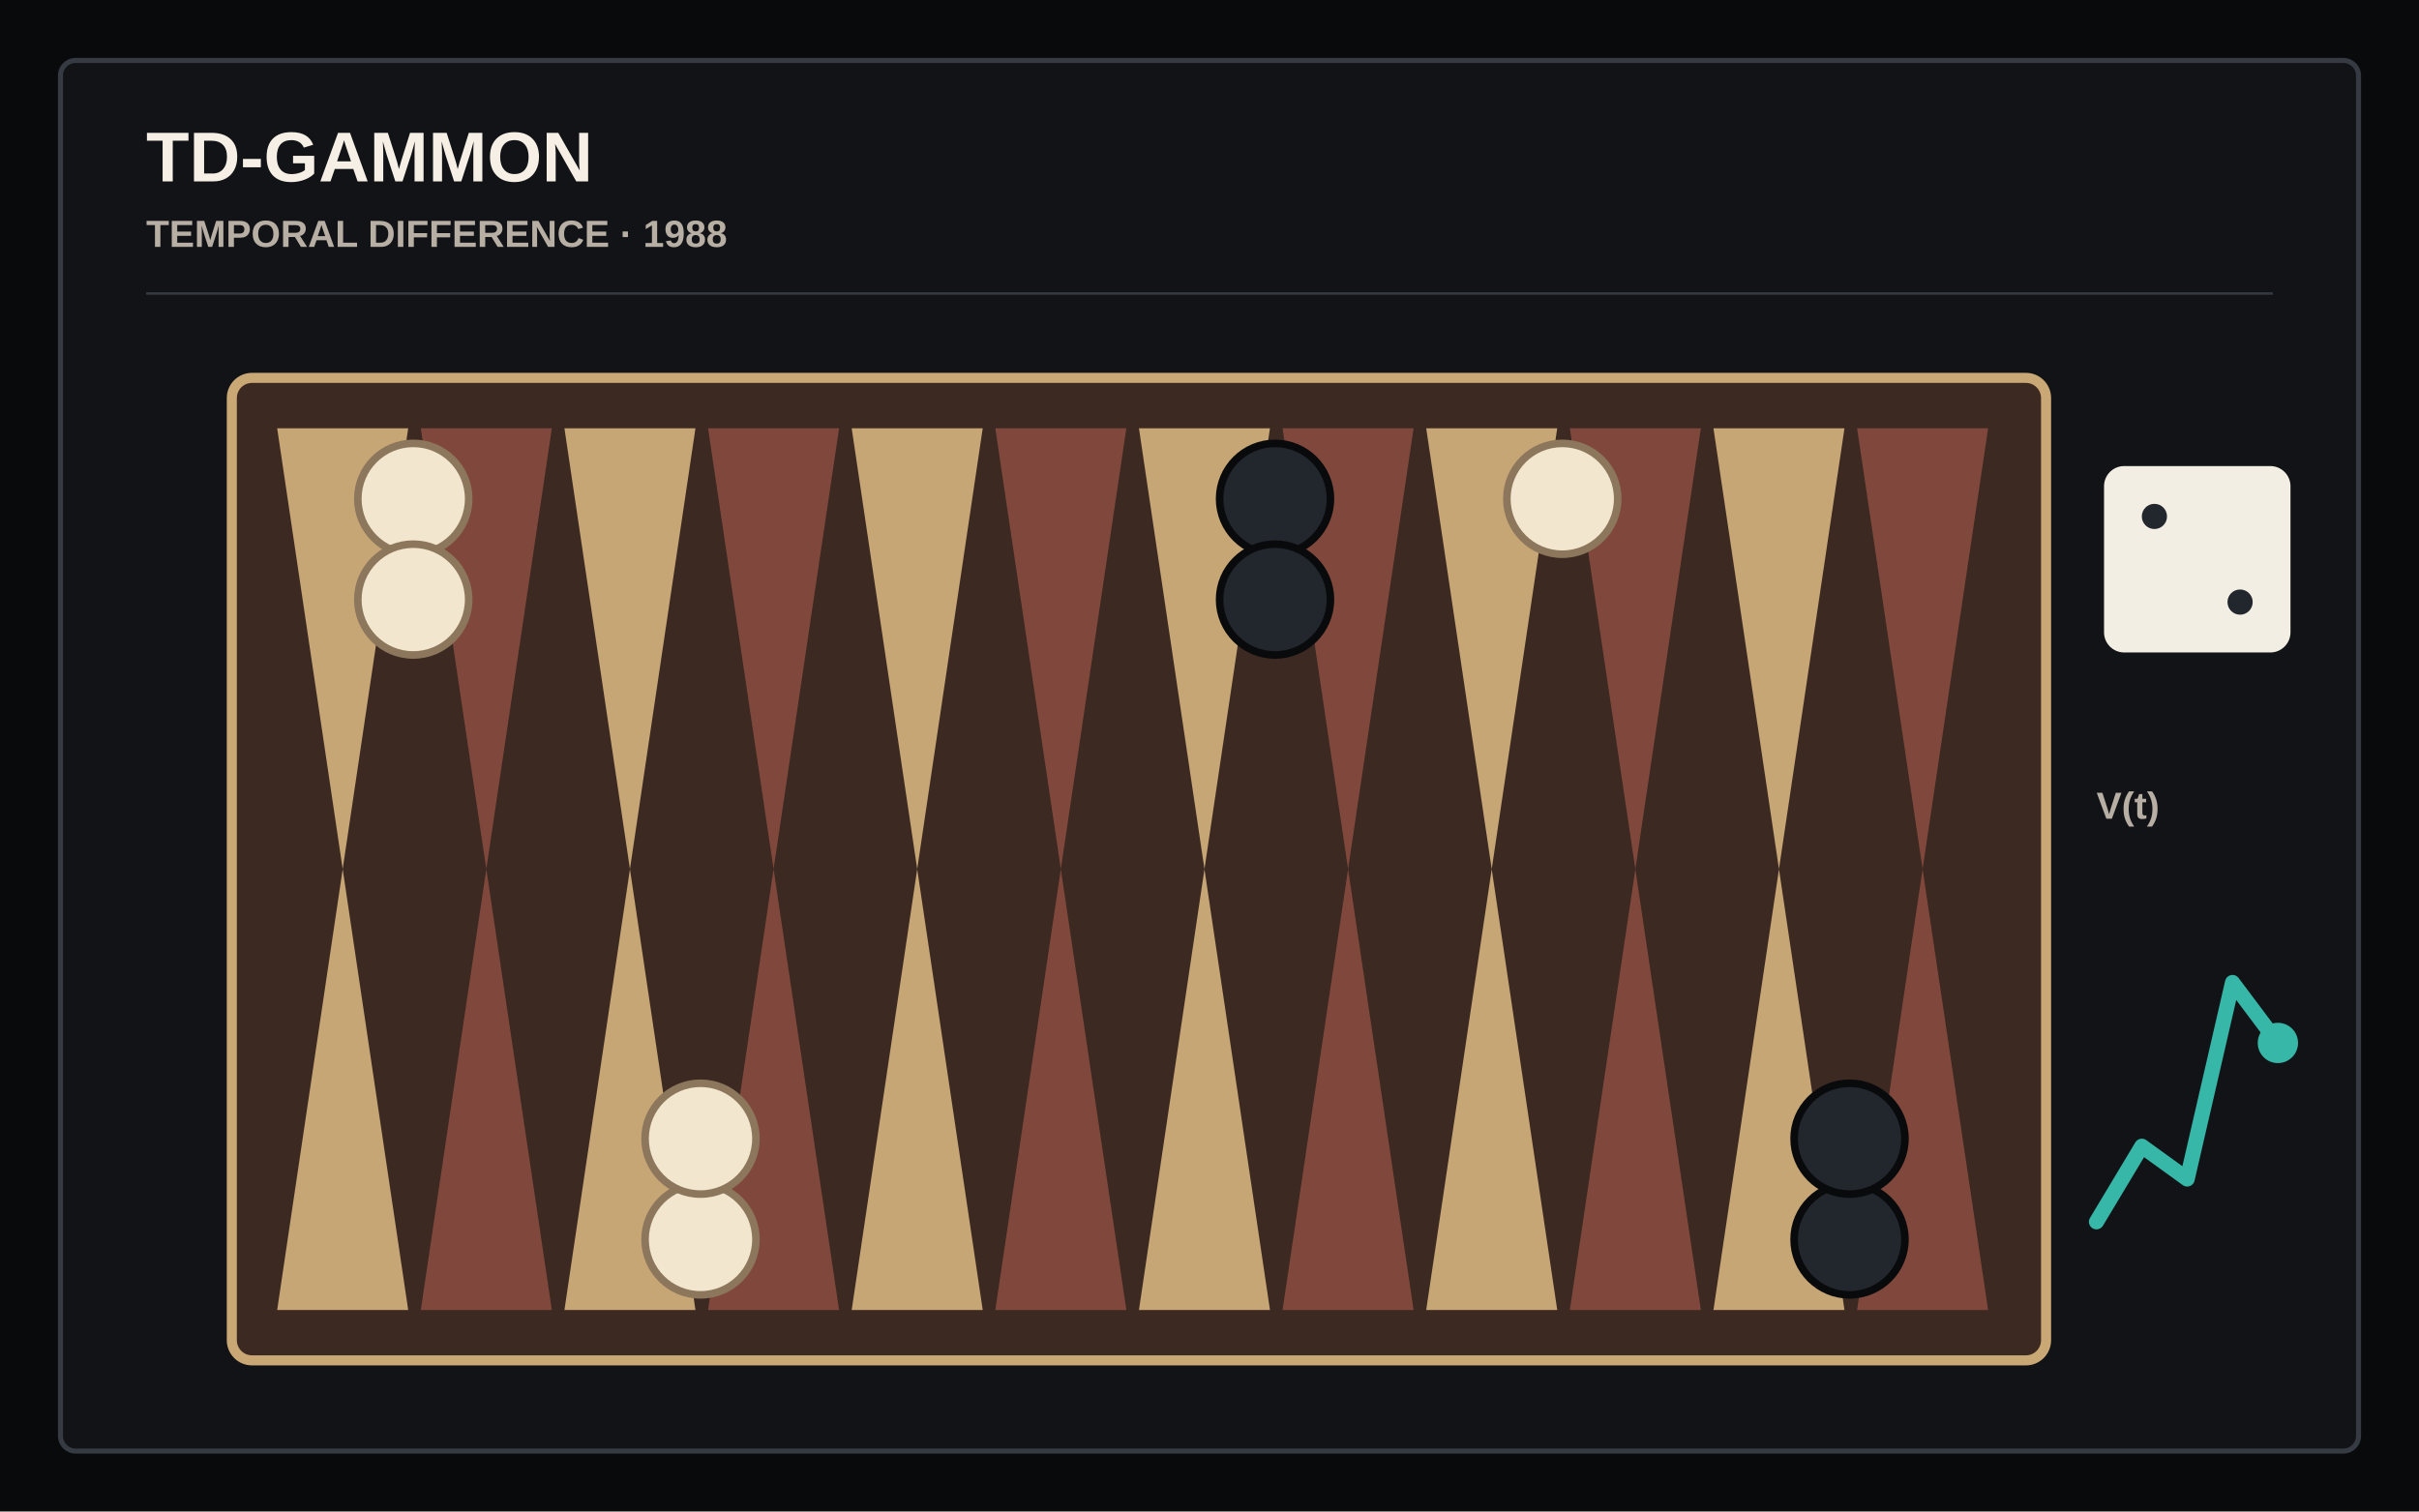
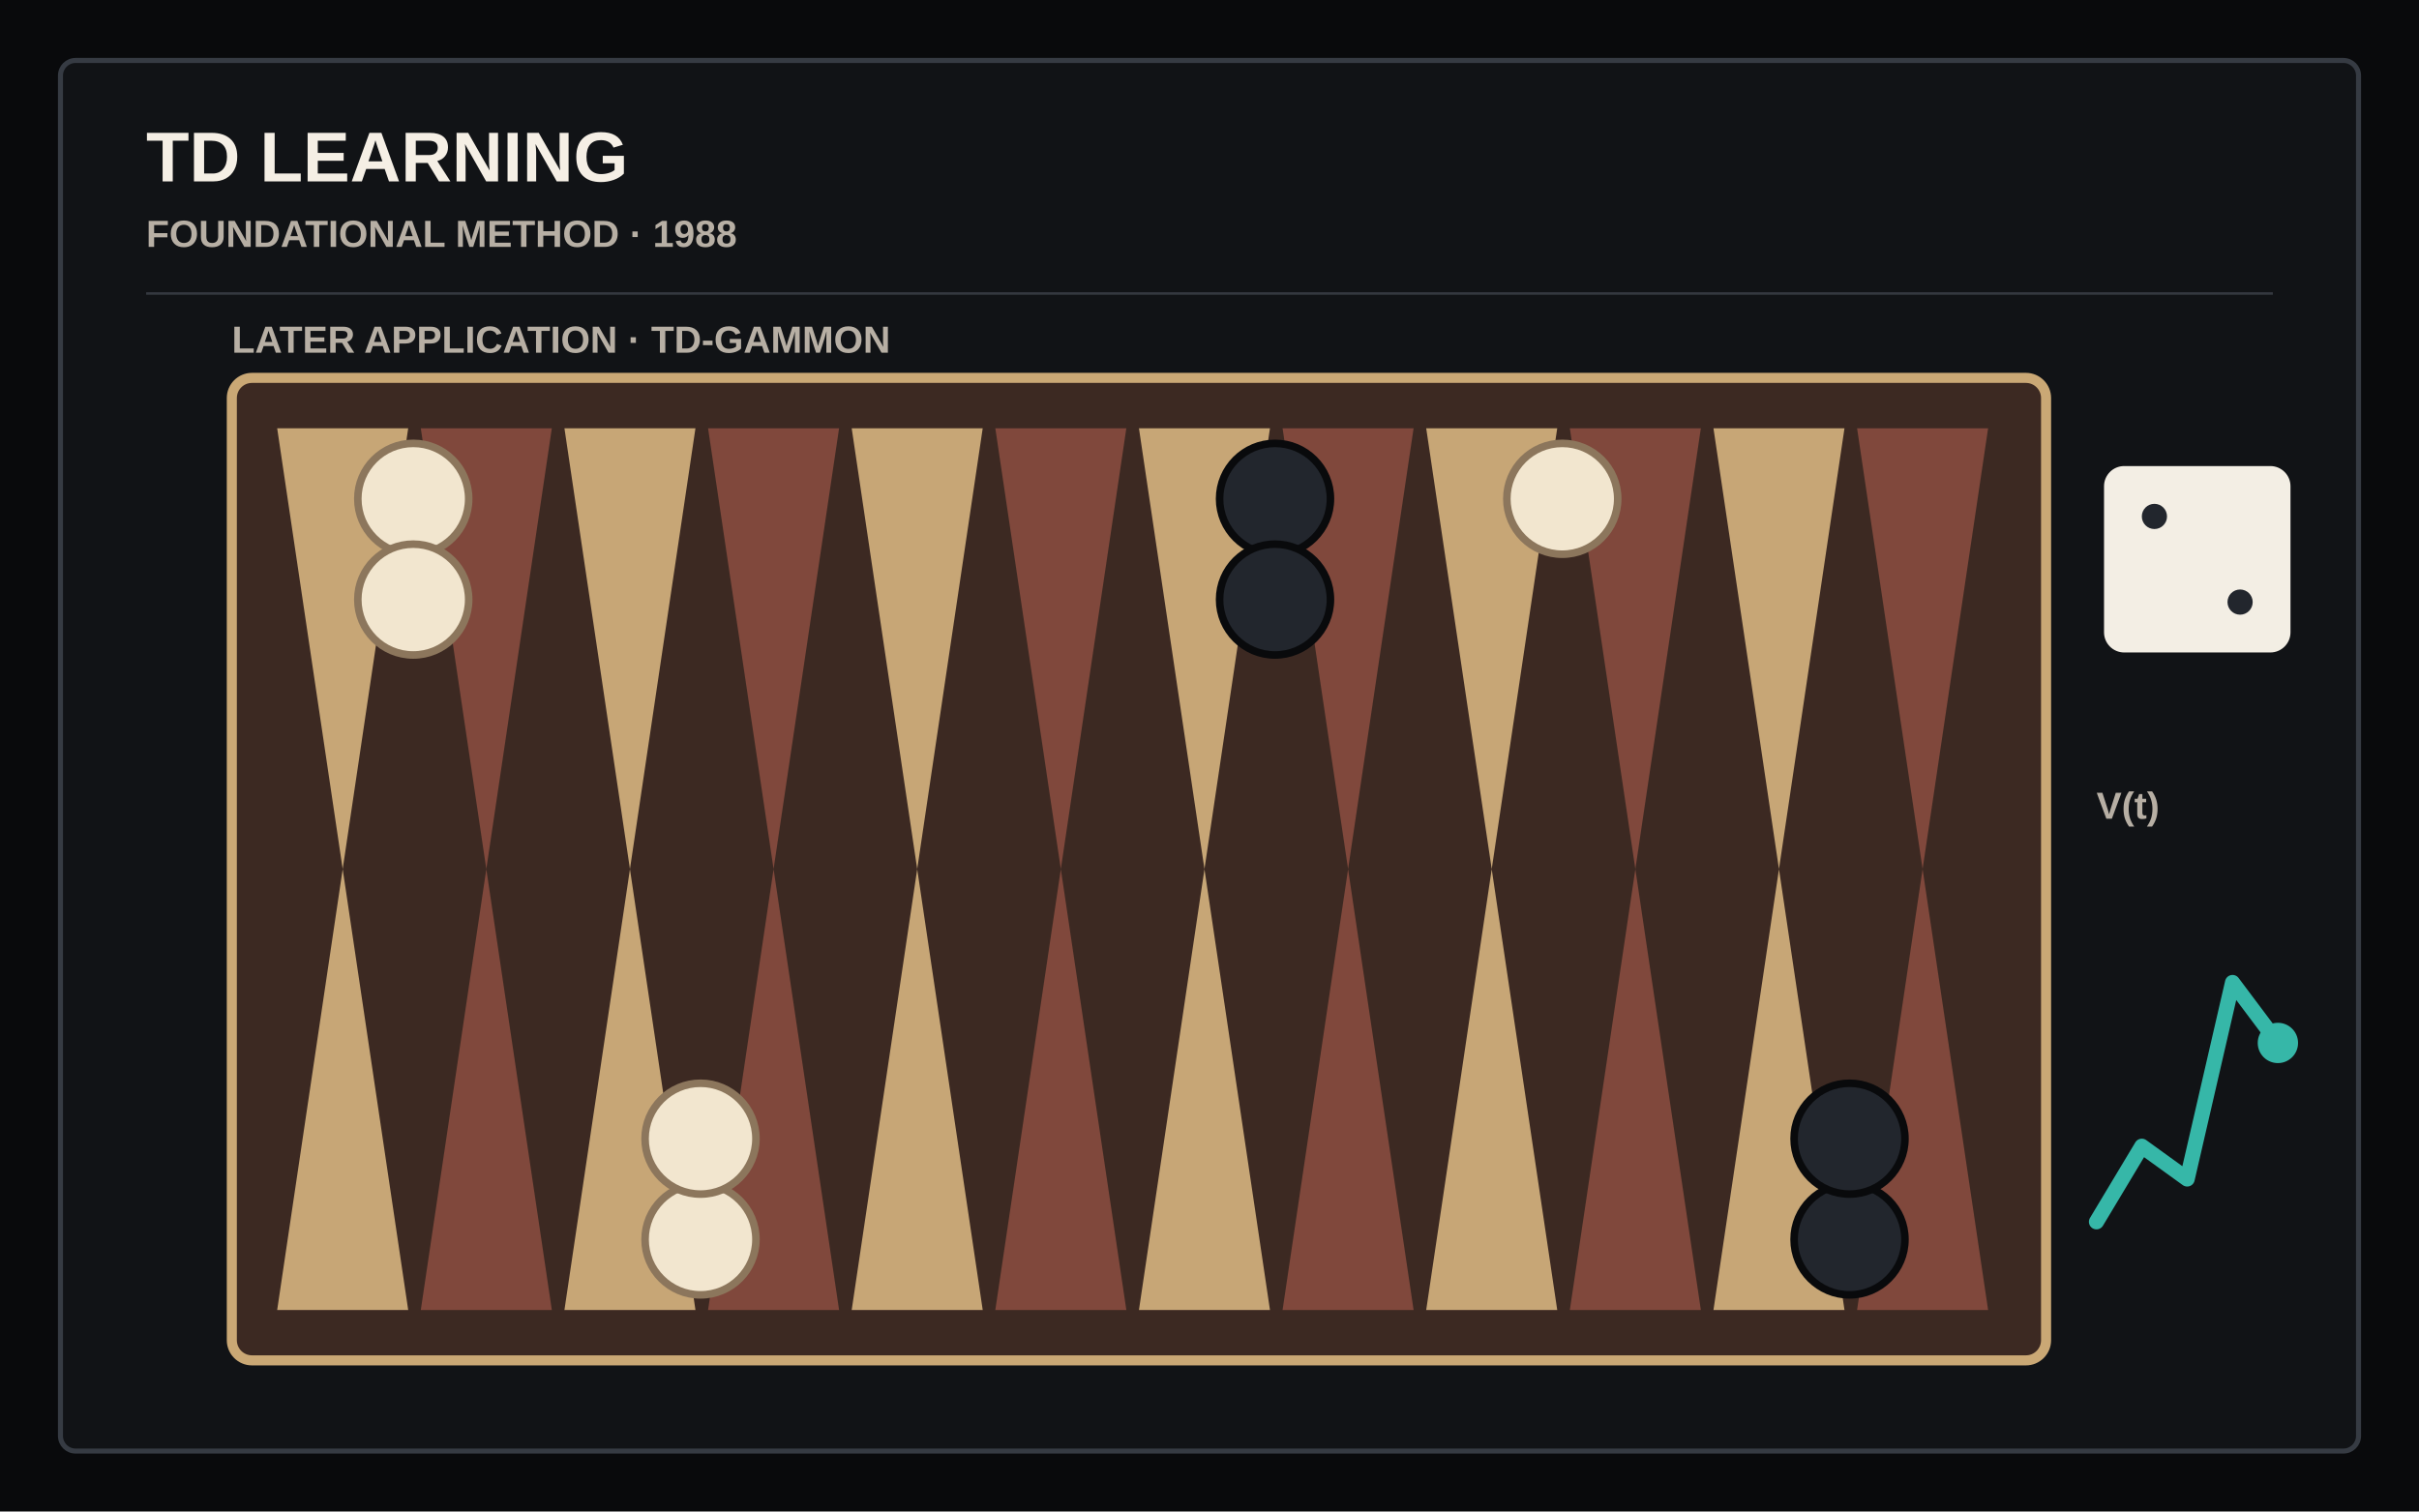
<svg xmlns="http://www.w3.org/2000/svg" width="960" height="600" viewBox="0 0 960 600" role="img" aria-labelledby="title desc">
  <style>
    text { font-family: Arial, "PingFang SC", "Microsoft YaHei", sans-serif; letter-spacing: 0; }
    .brand { fill: #f5efe5; font-size: 28px; font-weight: 700; }
    .cue { fill: #b7afa4; font-size: 15px; font-weight: 700; }
    .frame { fill: #111316; stroke: #363b43; stroke-width: 2; }
    .accent { fill: #36b7a8; stroke: #36b7a8; }
    .scan { animation: scan 6s linear infinite; }
    .pulse { animation: pulse 2.4s ease-in-out infinite; transform-box: fill-box; transform-origin: center; }
    .blink { animation: blink 4s steps(1, end) infinite; }
    @keyframes scan { from { transform: translateX(-180px); } to { transform: translateX(980px); } }
    @keyframes pulse { 0%, 100% { opacity: .45; transform: scale(.92); } 50% { opacity: 1; transform: scale(1.08); } }
    @keyframes blink { 0%, 24% { opacity: .25; } 25%, 49% { opacity: 1; } 50%, 74% { opacity: .45; } 75%, 100% { opacity: 1; } }
    @media (prefers-reduced-motion: reduce) { .scan, .pulse, .blink { animation: none; } }
  </style>
  <rect width="960" height="600" fill="#090a0c" />
  <rect x="24" y="24" width="912" height="552" rx="6" class="frame" />
-   <text x="58" y="72" class="brand">TD-GAMMON</text>
-   <text x="58" y="98" class="cue">TEMPORAL DIFFERENCE · 1988</text>
+   <text x="58" y="72" class="brand">TD LEARNING</text>
+   <text x="58" y="98" class="cue">FOUNDATIONAL METHOD · 1988</text>
  <rect x="58" y="116" width="844" height="1" fill="#34383f" />
+   <text x="92" y="140" class="cue">LATER APPLICATION · TD-GAMMON</text>
  <rect x="92" y="150" width="720" height="390" rx="8" fill="#3c2922" stroke="#caa875" stroke-width="4" />
  <path d="M110 170 L162 170 L136 345 Z" fill="#d2b17d" opacity=".92" />
  <path d="M110 520 L162 520 L136 345 Z" fill="#d2b17d" opacity=".92" />
  <path d="M167 170 L219 170 L193 345 Z" fill="#854b3e" opacity=".92" />
  <path d="M167 520 L219 520 L193 345 Z" fill="#854b3e" opacity=".92" />
  <path d="M224 170 L276 170 L250 345 Z" fill="#d2b17d" opacity=".92" />
  <path d="M224 520 L276 520 L250 345 Z" fill="#d2b17d" opacity=".92" />
  <path d="M281 170 L333 170 L307 345 Z" fill="#854b3e" opacity=".92" />
  <path d="M281 520 L333 520 L307 345 Z" fill="#854b3e" opacity=".92" />
  <path d="M338 170 L390 170 L364 345 Z" fill="#d2b17d" opacity=".92" />
  <path d="M338 520 L390 520 L364 345 Z" fill="#d2b17d" opacity=".92" />
  <path d="M395 170 L447 170 L421 345 Z" fill="#854b3e" opacity=".92" />
  <path d="M395 520 L447 520 L421 345 Z" fill="#854b3e" opacity=".92" />
  <path d="M452 170 L504 170 L478 345 Z" fill="#d2b17d" opacity=".92" />
  <path d="M452 520 L504 520 L478 345 Z" fill="#d2b17d" opacity=".92" />
  <path d="M509 170 L561 170 L535 345 Z" fill="#854b3e" opacity=".92" />
  <path d="M509 520 L561 520 L535 345 Z" fill="#854b3e" opacity=".92" />
  <path d="M566 170 L618 170 L592 345 Z" fill="#d2b17d" opacity=".92" />
  <path d="M566 520 L618 520 L592 345 Z" fill="#d2b17d" opacity=".92" />
  <path d="M623 170 L675 170 L649 345 Z" fill="#854b3e" opacity=".92" />
  <path d="M623 520 L675 520 L649 345 Z" fill="#854b3e" opacity=".92" />
  <path d="M680 170 L732 170 L706 345 Z" fill="#d2b17d" opacity=".92" />
  <path d="M680 520 L732 520 L706 345 Z" fill="#d2b17d" opacity=".92" />
  <path d="M737 170 L789 170 L763 345 Z" fill="#854b3e" opacity=".92" />
  <path d="M737 520 L789 520 L763 345 Z" fill="#854b3e" opacity=".92" />
  <g fill="#f2e6cf" stroke="#8c765c" stroke-width="3">
    <circle cx="164" cy="198" r="22" />
    <circle cx="164" cy="238" r="22" />
    <circle cx="278" cy="492" r="22" />
    <circle cx="278" cy="452" r="22" />
    <circle cx="620" cy="198" r="22" />
  </g>
  <g fill="#22262d" stroke="#090a0c" stroke-width="3">
    <circle cx="734" cy="492" r="22" />
    <circle cx="734" cy="452" r="22" />
    <circle cx="506" cy="198" r="22" />
  </g>
  <circle cx="506" cy="238" r="22" fill="#22262d" stroke="#090a0c" stroke-width="3">
    <animate attributeName="cx" values="506;449;392;506" dur="7s" repeatCount="indefinite" />
    <animate attributeName="cy" values="238;452;492;238" dur="7s" repeatCount="indefinite" />
  </circle>
  <g transform="translate(835 185)">
    <rect width="74" height="74" rx="8" fill="#f3eee4" />
    <circle cx="20" cy="20" r="5" fill="#22262d" />
    <circle cx="54" cy="54" r="5" fill="#22262d" />
    <animateTransform attributeName="transform" type="rotate" values="0 872 222;180 872 222;360 872 222" dur="2s" repeatCount="indefinite" additive="sum" />
  </g>
  <text x="832" y="325" class="cue">V(t)</text>
  <polyline points="832,485 850,455 868,468 886,390 904,414" fill="none" stroke="#36b7a8" stroke-width="6" stroke-linecap="round" stroke-linejoin="round" />
  <circle cx="904" cy="414" r="8" fill="#36b7a8" class="pulse" />
</svg>
